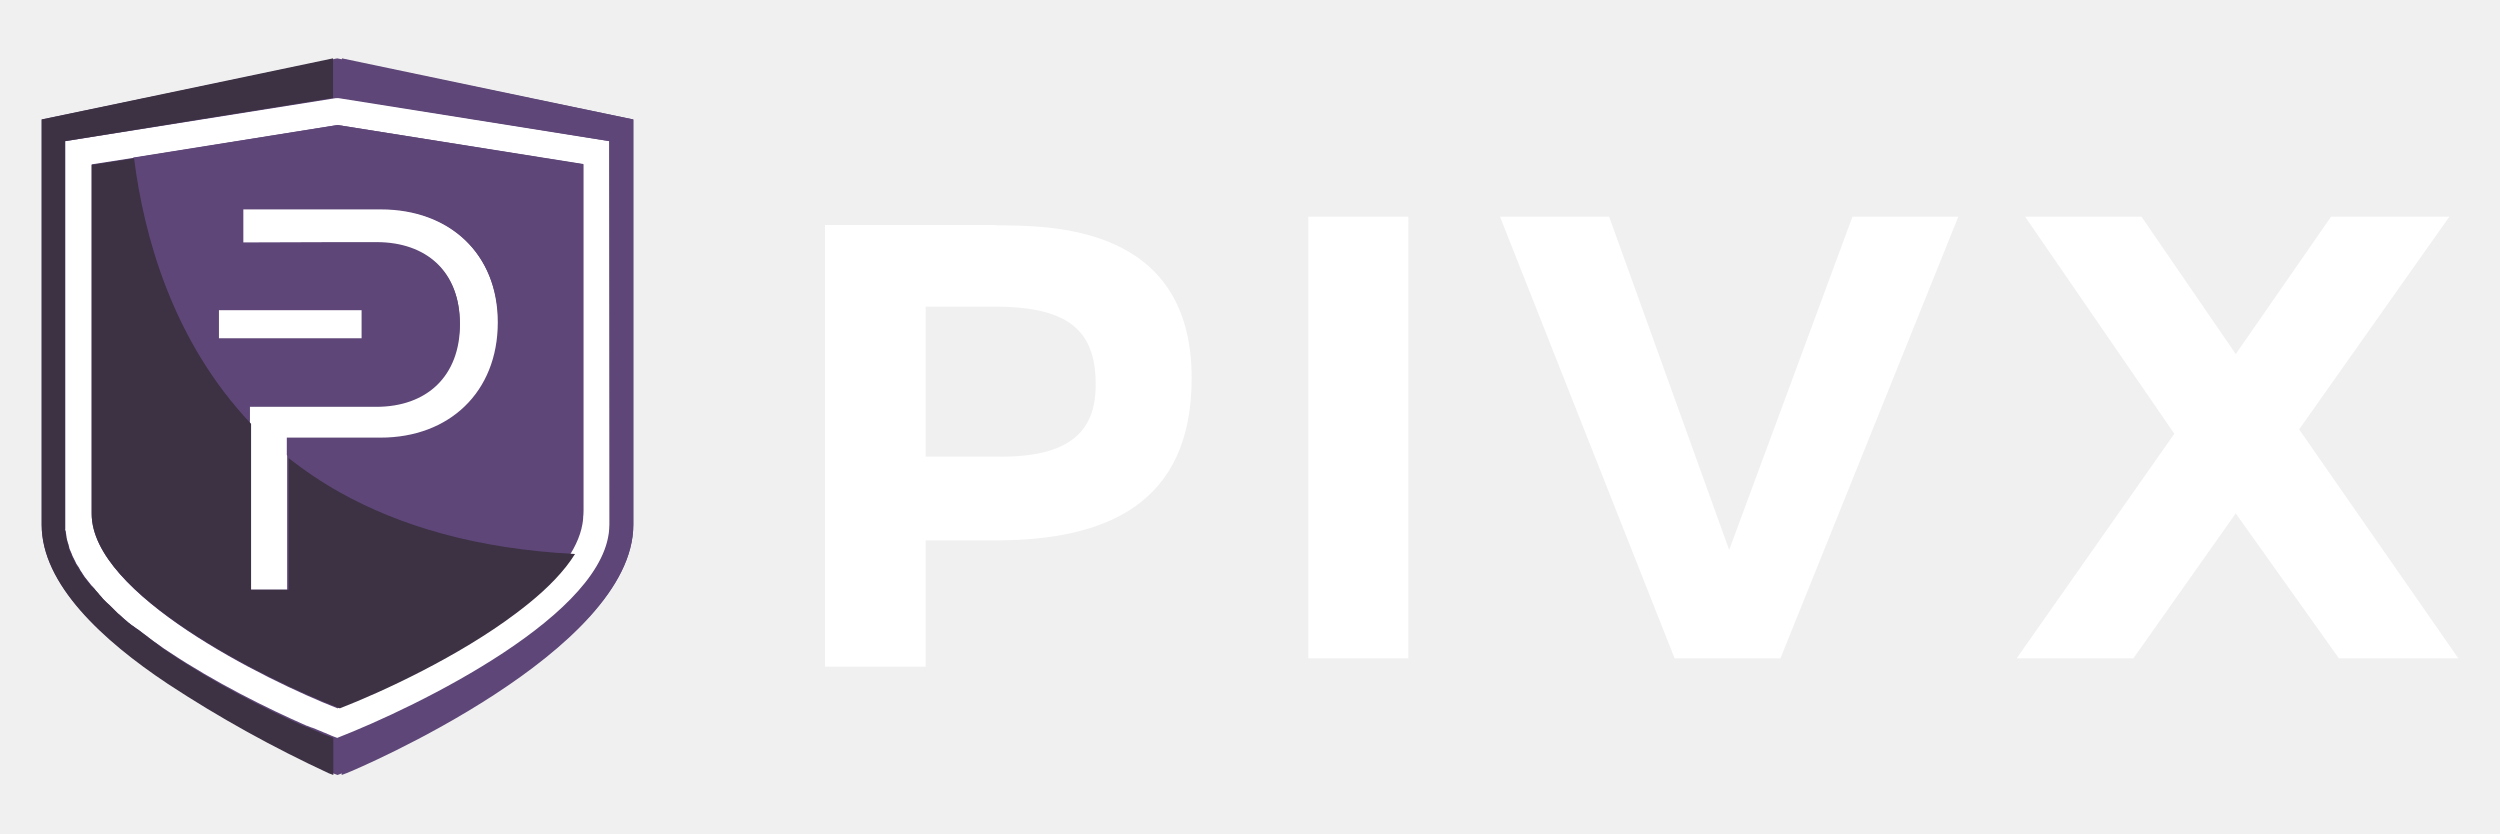
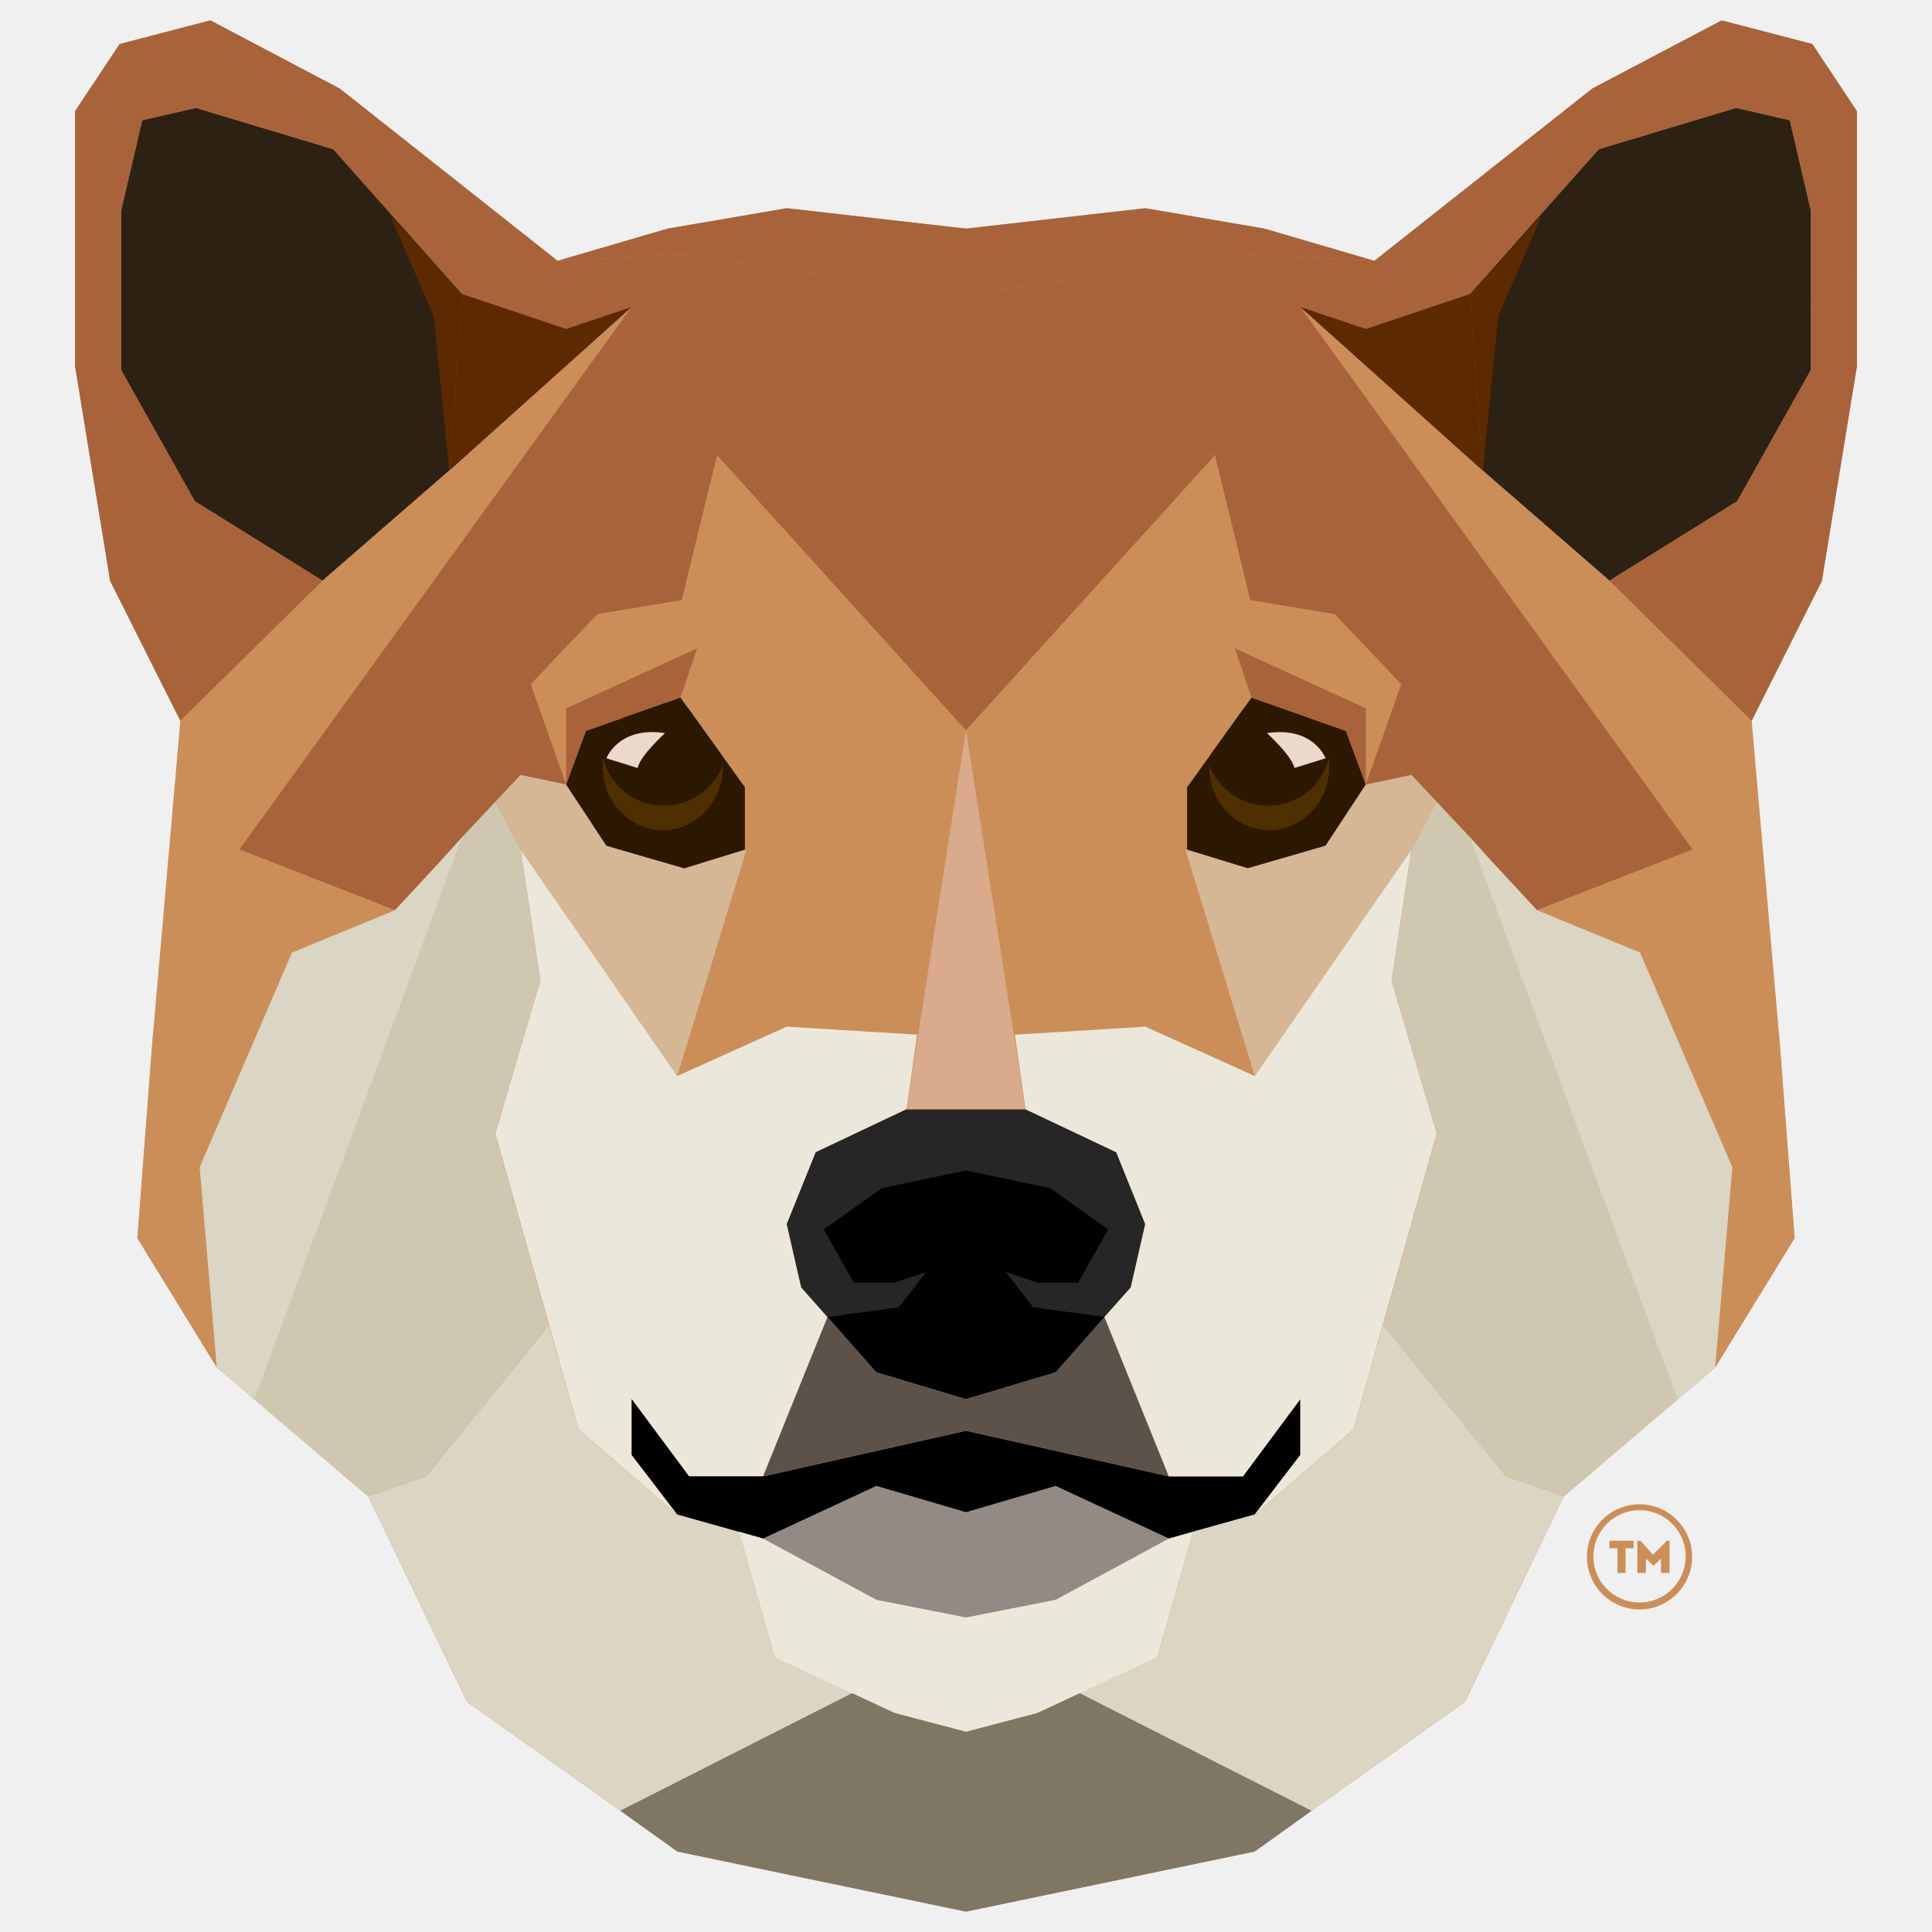
- <svg xmlns="http://www.w3.org/2000/svg" width="300px" height="100px" viewBox="0 0 300 100" version="1.1">
-   <g id="Artboard" stroke="none" stroke-width="1" fill="none" fill-rule="evenodd">
-     <g id="DogeCash_Logo-01" transform="translate(5, 6.966292)" fill-rule="nonzero">
-       <path d="M35.464,0.034 L0,7.369 L0,56.013 C0,63.135 7.373,69.865 15.358,75.1 C21.615,79.159 28.162,82.721 34.924,85.819 L35.5,86.034 L36.075,85.819 C37.514,85.285 71,71.183 71,56.013 L71,7.369 L35.464,0.034 Z" id="Shape" fill="#FFFFFF" />
-       <path d="M35.464,0.034 L0,7.369 L0,56.013 C0,63.135 7.373,69.865 15.358,75.1 C21.615,79.159 28.162,82.721 34.924,85.819 L35.5,86.034 L36.075,85.819 C37.514,85.285 71,71.183 71,56.013 L71,7.369 L35.464,0.034 Z M68.123,56.013 C68.123,66.625 45.068,77.842 35.464,81.581 L34.997,81.403 L34.817,81.332 L34.493,81.189 L34.313,81.118 L33.989,80.976 L33.882,80.94 L33.486,80.762 L33.378,80.726 L32.947,80.548 L32.874,80.513 L32.407,80.335 L32.372,80.335 L31.832,80.12 L31.796,80.12 C27.012,78.019 20.79,74.921 15.323,71.288 L14.675,70.861 L14.028,70.398 L13.417,69.97 L13.381,69.935 L12.805,69.507 L12.769,69.472 L12.193,69.048 L12.157,69.012 L11.582,68.585 L11.51,68.549 L10.97,68.157 L10.898,68.121 L10.394,67.73 L10.322,67.658 L9.854,67.267 L9.782,67.195 L9.351,66.804 L9.243,66.732 L8.847,66.34 L8.739,66.234 L8.344,65.842 L8.236,65.735 L7.84,65.379 L7.732,65.273 L7.372,64.917 L7.265,64.774 L6.941,64.418 L6.833,64.276 L6.51,63.92 L6.402,63.778 L6.114,63.422 L5.97,63.279 L5.719,62.959 L5.575,62.781 L5.323,62.461 L5.179,62.283 L4.962,61.962 L4.854,61.784 L4.637,61.464 L4.529,61.249 C4.457,61.142 4.422,61.034 4.35,60.964 L4.206,60.749 C4.144,60.661 4.095,60.565 4.062,60.464 L3.954,60.249 C3.918,60.142 3.846,60.071 3.81,59.964 C3.782,59.888 3.746,59.816 3.703,59.749 C3.661,59.656 3.625,59.561 3.595,59.464 C3.559,59.357 3.523,59.321 3.487,59.214 C3.458,59.128 3.422,59.045 3.379,58.965 C3.339,58.887 3.314,58.802 3.307,58.715 C3.307,58.644 3.235,58.537 3.235,58.466 C3.228,58.379 3.203,58.294 3.163,58.217 C3.127,58.145 3.127,58.074 3.091,57.967 C3.055,57.86 3.055,57.789 3.019,57.682 C2.992,57.614 2.979,57.54 2.983,57.467 C2.983,57.396 2.946,57.289 2.946,57.182 C2.946,57.075 2.91,57.04 2.91,56.967 C2.9,56.858 2.876,56.75 2.838,56.647 C2.802,56.54 2.838,56.54 2.838,56.469 L2.838,9.971 L35.322,4.807 L35.61,4.807 L68.089,9.971 L68.125,56.015 L68.123,56.015 L68.123,56.013 Z" id="Shape" fill="#5E4778" />
-       <path d="M35.5,8.034 L11.042,11.97 L6,12.757 L6,54.664 C6,64.363 26.846,74.634 35.5,78.034 C40.541,76.065 49.695,71.771 56.454,66.618 C56.954,66.224 57.49,65.83 57.956,65.437 C60.28,63.54 62.211,61.536 63.463,59.496 C64.428,57.921 65,56.311 65,54.699 L65,12.757 L35.5,8.034 Z M21.268,30.259 L38.469,30.259 L38.469,33.838 L21.268,33.838 L21.268,30.259 Z M54.809,31.941 C54.809,40.423 48.909,45.899 40.756,45.899 L29.457,45.899 L29.457,63.792 L24.987,63.792 L24.987,41.853 L40.15,41.853 C46.228,41.853 50.197,38.167 50.197,31.94 C50.197,25.784 46.228,22.206 40.219,22.206 L35.5,22.206 L24.201,22.241 L24.201,18.162 L40.719,18.162 C48.908,18.162 54.808,23.458 54.808,31.94 L54.809,31.941 Z" id="Shape" fill="#5E4778" />
-       <path d="M36.033,0.034 L36.033,4.809 L36.175,4.809 L68.199,9.975 L68.199,56.002 C68.199,66.619 45.468,77.841 36,81.582 L36,86.034 L36.567,85.819 C37.986,85.284 71,71.176 71,55.999 L71,7.373 L36.033,0.034 Z" id="Path" fill="#5E4778" />
-       <path d="M40.681,45.547 L29.417,45.547 L29.417,47.641 C31.332,49.158 33.365,50.523 35.496,51.723 C42.613,55.769 51.768,58.501 63.462,59.034 C64.428,57.472 65,55.875 65,54.277 L65,12.719 L35.496,8.034 L11,11.938 C12.144,21.059 15.542,33.658 24.947,43.56 L24.947,41.573 L40.112,41.573 C46.191,41.573 50.161,37.917 50.161,31.742 C50.161,25.638 46.191,22.088 40.181,22.088 L35.461,22.088 L24.16,22.124 L24.16,18.078 L40.681,18.078 C48.835,18.078 54.735,23.366 54.735,31.706 C54.735,40.117 48.87,45.548 40.681,45.548 L40.681,45.547 Z M35.461,30.075 L38.391,30.075 L38.391,33.624 L21.227,33.624 L21.227,30.075 L35.461,30.075 Z" id="Shape" fill="#5E4778" />
-       <path d="M34.539,81.403 L34.362,81.332 L34.043,81.225 L33.866,81.154 L33.546,81.011 L33.44,80.976 L33.05,80.798 L32.944,80.762 L32.518,80.584 L32.447,80.548 L31.986,80.333 L31.916,80.333 L31.384,80.118 L31.348,80.118 C26.668,78.017 20.532,74.919 15.142,71.251 L14.504,70.824 L13.866,70.326 L13.263,69.898 L13.227,69.863 L12.66,69.435 L12.625,69.399 L12.057,68.972 L12.022,68.936 L11.455,68.509 L11.383,68.473 L10.851,68.081 L10.78,68.046 L10.284,67.654 L10.213,67.586 L9.752,67.194 L9.681,67.123 L9.256,66.731 L9.149,66.659 L8.759,66.268 L8.653,66.161 L8.263,65.769 L8.156,65.663 L7.766,65.307 L7.66,65.2 L7.305,64.844 L7.199,64.702 L6.88,64.346 L6.773,64.203 L6.454,63.847 L6.348,63.705 L6.029,63.42 L5.887,63.278 L5.639,62.957 L5.497,62.779 L5.249,62.459 L5.107,62.281 L4.893,61.961 L4.787,61.783 L4.573,61.462 L4.467,61.284 C4.395,61.178 4.36,61.069 4.289,60.999 L4.147,60.784 L4.006,60.499 L3.899,60.284 C3.864,60.177 3.793,60.106 3.758,59.999 C3.73,59.924 3.694,59.852 3.651,59.784 C3.61,59.691 3.575,59.596 3.545,59.499 C3.509,59.392 3.474,59.356 3.439,59.249 C3.41,59.164 3.375,59.08 3.333,59 C3.288,58.924 3.264,58.838 3.261,58.751 C3.261,58.644 3.19,58.536 3.19,58.466 C3.183,58.378 3.159,58.294 3.119,58.216 C3.084,58.145 3.084,58.074 3.048,57.967 C3.013,57.86 3.013,57.789 2.977,57.682 C2.95,57.613 2.938,57.54 2.941,57.467 C2.941,57.395 2.906,57.289 2.906,57.182 C2.906,57.075 2.87,57.039 2.87,56.967 C2.86,56.857 2.836,56.75 2.799,56.646 C2.764,56.54 2.799,56.54 2.799,56.468 L2.799,9.971 L34.825,4.807 L34.967,4.807 L34.967,0.034 L0,7.369 L0,56.013 C0,63.135 7.27,69.865 15.142,75.1 C21.311,79.159 27.766,82.721 34.433,85.819 L35,86.034 L35,81.581 L34.539,81.403" id="Path" fill="#3D3144" />
-       <path d="M35.776,52.113 C33.624,50.904 31.573,49.529 29.64,48.001 L29.64,63.802 L25.129,63.802 L25.129,43.889 C15.636,33.879 12.244,21.186 11.09,12.034 L6,12.82 L6,54.687 C6,64.376 27.041,74.637 35.776,78.034 C40.864,76.067 50.104,71.777 56.926,66.629 C57.431,66.235 57.972,65.842 58.442,65.449 C60.787,63.554 62.736,61.552 64,59.514 C52.198,58.906 42.994,56.153 35.776,52.113" id="Path" fill="#3D3144" />
-       <polygon id="Path" fill="#FFFFFF" points="238.01 19.034 251.978 19.034 263.292 35.522 274.728 19.034 288.927 19.034 270.897 44.56 290 72.034 275.669 72.034 263.288 54.64 251.006 72.034 237 72.034 255.919 45.085" />
-       <polygon id="Path" fill="#FFFFFF" points="230 19.034 208.655 72.034 195.952 72.034 175 19.034 188.096 19.034 202.5 59.023 217.298 19.034" />
-       <rect id="Rectangle" fill="#FFFFFF" x="152" y="19.034" width="12" height="53" />
-       <path d="M114.441,20.068 L114.441,20.034 L94,20.034 L94,73.034 L106.083,73.034 L106.083,57.881 L114.441,57.881 C127.751,57.881 138,53.507 138,38.41 C138,19.849 120.814,20.126 114.441,20.068 Z M126.48,39.441 C126.409,44.679 123.492,48.019 114.441,47.826 L106.083,47.826 L106.083,29.834 L114.441,29.834 C123.709,29.834 126.567,33.093 126.48,39.441 Z" id="Shape" fill="#FFFFFF" />
+ <svg xmlns="http://www.w3.org/2000/svg" xmlns:xlink="http://www.w3.org/1999/xlink" version="1.1" id="Layer_1" x="0px" y="0px" viewBox="0 0 360 360" style="enable-background:new 0 0 360 360;" xml:space="preserve">
+   <style type="text/css">
+ 	.st0{fill:#CC8E58;}
+ 	.st1{fill:#2D2113;}
+ 	.st2{fill:#2C1800;}
+ 	.st3{fill:#A8633A;}
+ 	.st4{fill:#EBE8DB;}
+ 	.st5{fill:#5D2900;}
+ 	.st6{fill:#D6B795;}
+ 	.st7{fill:#DBD5C3;}
+ 	.st8{clip-path:url(#SVGID_4_);}
+ 	.st9{fill:#4D2F00;}
+ 	.st10{fill:#ECD9CB;}
+ 	.st11{fill:#262626;}
+ 	.st12{fill:#918A85;}
+ 	.st13{fill:#5C524A;}
+ 	.st14{fill:#807664;}
+ 	.st15{fill:#CFC7AF;}
+ 	.st16{clip-path:url(#SVGID_6_);}
+ 	.st17{fill:#D9AA8B;}
+ </style>
+   <g>
+     <polygon class="st0" points="337.7,8.2 320.8,3.8 296.7,16.5 256.1,48.6 256.1,48.6 235.6,42.6 213.4,38.8 180,42.6 146.6,38.8    124.4,42.6 103.9,48.6 103.9,48.6 63.3,16.5 39.2,3.8 22.3,8.2 14,20.7 14,50.9 14,68.4 19.9,88.3 20.5,108.2 33.6,134.3    34.5,161.8 28.5,192.8 25.6,230.7 40.4,254.8 63.5,274.5 68.6,278.8 87,317.1 115.6,337.4 115.6,337.4 126.2,345 180,356.2    180,356.2 180,356.2 180,356.2 180,356.2 233.8,345 244.4,337.4 273,317.1 291.4,278.8 296.5,274.5 319.6,254.8 334.4,230.7    331.5,192.8 325.5,161.8 326.4,134.3 339.5,108.2 340.1,88.3 346,68.4 346,50.9 346,20.7  " />
+     <polygon class="st0" points="248.7,114.4 233,111.8 226.4,84.8 180,136.1 146.6,99.2 146.6,99.2 133.6,84.8 127,111.8 111.3,114.4    98.9,127.5 105.5,146.2 109.2,136.2 126.8,130 138.8,146.7 139.1,158.3 139.1,158.3 126.2,200.5 119.8,233.7 153.4,198.5    170.9,192.8 180,136.1 189.1,192.8 206.6,198.5 240.2,233.7 233.8,200.5 220.9,158.3 220.9,158.3 221.2,146.7 233.2,130    250.8,136.2 254.5,146.2 261.1,127.5  " />
+     <g>
+       <polygon class="st1" points="86.1,54.8 62.1,27.8 36.5,20.1 26.5,22.4 22.6,39.1 22.6,69 36.3,93.4 60.1,108.2 83.7,87.7   " />
+       <g>
+         <g>
+           <defs>
+             <polygon id="SVGID_1_" points="138.8,158.3 138.8,146.7 126.8,130 109.2,136.2 105.5,146.2 113,157.6 127.5,161.8      " />
+           </defs>
+           <clipPath id="SVGID_2_">
+             <use xlink:href="#SVGID_1_" style="overflow:visible;" />
+           </clipPath>
+         </g>
+       </g>
+       <polygon class="st2" points="180,130 173.9,70.7 180,71.7   " />
+       <polygon class="st3" points="126.8,47.4 103.9,48.6 63.3,16.5 39.2,3.8 22.3,8.2 14,20.7 14,50.9 22.6,57.2 22.6,39.1 26.5,22.4     36.5,20.1 62.1,27.8 86.1,54.8 83.7,87.7 60.1,108.2 44.6,158.3 73.6,169.6 97,144.4 105.5,146.2 98.9,127.5 107.4,118.5     111.3,114.4 127,111.8 133.6,84.8 148.9,83.6 161.8,70.7 172.6,86.5 180,136.1 180,54.8   " />
+       <polygon class="st0" points="40.4,254.8 37.2,217.5 54.4,177.5 73.6,169.6 44.6,158.3 117.7,57.2 83.7,87.7 60.1,108.2     33.6,134.3 28.5,192.8 25.6,230.7   " />
+       <polygon class="st3" points="107.8,109.4 133.6,84.8 127,111.8 111.3,114.4 106.1,119.9   " />
+       <polygon class="st4" points="126.2,282.2 107.8,266.3 92.3,211.2 100.7,182.7 97,158.3 126.2,200.5 146.6,191.3 170.9,192.8     168.9,206.7 152,214.7 146.6,228.1 149.3,239.9 154.2,245.4 142.2,275.1 128.4,275.1 117.7,260.7 117.7,271.1   " />
+       <polygon class="st5" points="83.7,87.7 86.1,54.8 105.5,61.3 117.7,57.2   " />
+       <polygon class="st5" points="80.8,58.9 83.7,87.7 86.1,54.8 72.7,40.1   " />
+       <polygon class="st3" points="33.6,134.3 20.5,108.2 14,68.4 14,50.9 22.6,57.2 22.6,69 36.3,93.4 60.1,108.2   " />
+       <polygon class="st3" points="105.5,146.2 105.5,132 129.9,120.8 126.8,130 109.2,136.2   " />
+       <polygon class="st6" points="127.5,161.8 113,157.6 105.5,146.2 97,144.4 92.3,149.4 97,158.3 101.8,165.2 126.2,200.5     139.1,158.3   " />
+       <polygon class="st7" points="144.4,308.9 137.7,285.4 126.2,282.2 107.8,266.3 102.3,246.9 79.4,275.1 68.6,278.8 87,317.1     115.6,337.4 137.7,326.2 158.8,315.5   " />
    </g>
+     <polygon class="st1" points="273.9,54.8 297.9,27.8 323.5,20.1 333.5,22.4 337.4,39.1 337.4,69 323.7,93.4 299.9,108.2 276.3,87.7     " />
+     <g>
+       <polygon class="st2" points="221.2,158.3 221.2,146.7 233.2,130 250.8,136.2 254.5,146.2 247,157.6 232.5,161.8   " />
+       <g>
+         <defs>
+           <polygon id="SVGID_3_" points="221.2,158.3 221.2,146.7 233.2,130 250.8,136.2 254.5,146.2 247,157.6 232.5,161.8     " />
+         </defs>
+         <clipPath id="SVGID_4_">
+           <use xlink:href="#SVGID_3_" style="overflow:visible;" />
+         </clipPath>
+         <g class="st8">
+           <g>
+             <path class="st9" d="M236.3,150.1c5.5,0,10.1-3.8,11.3-8.9c0.1,0.5,0.1,1,0.1,1.6c0,6.6-5,11.9-11.2,11.9s-11.2-5.3-11.2-11.9       c0-0.1,0-0.2,0-0.3C227,146.9,231.3,150.1,236.3,150.1z" />
+             <path class="st2" d="M236.3,150.1c-5,0-9.3-3.2-11-7.6c0.2-6.4,5.1-11.6,11.2-11.6c5.7,0,10.4,4.5,11.1,10.3       C246.4,146.3,241.8,150.1,236.3,150.1z" />
+           </g>
+           <path class="st10" d="M241.2,143.1l5.8-1.8c0,0-2.2-6-10.9-4.7C236.1,136.7,240.5,140.5,241.2,143.1z" />
+         </g>
+       </g>
+     </g>
+     <polygon class="st2" points="180,130 186.1,70.7 180,71.7  " />
+     <polygon class="st11" points="208,214.7 191.1,206.7 180,206.7 180,206.7 168.9,206.7 152,214.7 146.6,228.1 149.3,239.9    163.3,255.7 180,260.7 180,260.7 180,260.7 180,260.7 180,260.7 196.7,255.7 210.7,239.9 213.4,228.1  " />
+     <polygon points="187.4,237 193.3,239 200.9,239 206.5,229.1 195.7,221.4 180,218.1 180,218.1 180,218.1 180,218.1 180,218.1    164.3,221.4 153.5,229.1 159.1,239 166.7,239 172.6,237 167.5,243.6 154.2,245.4 163.3,255.7 180,260.7 180,260.7 180,260.7    180,260.7 180,260.7 196.7,255.7 205.8,245.4 192.5,243.6  " />
+     <polygon points="231.6,275.1 217.8,275.1 180,266.6 180,266.6 180,266.6 180,266.6 180,266.6 142.2,275.1 128.4,275.1 117.7,260.7    117.7,271.1 126.2,282.2 142.2,286.7 163.3,276.9 180,281.8 180,281.8 180,281.8 180,281.8 180,281.8 196.7,276.9 217.8,286.7    233.8,282.2 242.3,271.1 242.3,260.7  " />
+     <polygon class="st12" points="217.8,286.7 196.7,276.9 180,281.8 163.3,276.9 142.2,286.7 163.3,298.1 180,301.4 180,301.4    180,301.4 180,301.4 180,301.4 196.7,298.1  " />
+     <polygon class="st13" points="217.8,275.1 205.8,245.4 196.7,255.7 180,260.7 163.3,255.7 154.2,245.4 142.2,275.1 180,266.6  " />
+     <polygon class="st4" points="217.8,286.7 196.7,298.1 180,301.4 163.3,298.1 142.2,286.7 137.7,285.4 144.4,308.9 166.7,319.2    180,322.7 180,322.7 180,322.7 180,322.7 180,322.7 193.3,319.2 215.6,308.9 222.3,285.4  " />
+     <polygon class="st3" points="233.2,47.4 256.1,48.6 296.7,16.5 320.8,3.8 337.7,8.2 346,20.7 346,50.9 337.4,57.2 337.4,39.1    333.5,22.4 323.5,20.1 297.9,27.8 273.9,54.8 276.3,87.7 299.9,108.2 315.4,158.3 286.4,169.6 263,144.4 254.5,146.2 261.1,127.5    252.6,118.5 248.7,114.4 233,111.8 226.4,84.8 211.1,83.6 198.2,70.7 187.4,86.5 180,136.1 180,54.8  " />
+     <polygon class="st0" points="319.6,254.8 322.8,217.5 305.6,177.5 286.4,169.6 315.4,158.3 242.3,57.2 276.3,87.7 299.9,108.2    326.4,134.3 331.5,192.8 334.4,230.7  " />
+     <polygon class="st3" points="256.1,48.6 235.6,42.6 213.4,38.8 180,42.6 146.6,38.8 124.4,42.6 103.9,48.6 126.8,47.4 180,54.8    180,54.8 180,54.8 180,54.8 180,54.8 233.2,47.4  " />
+     <polygon class="st3" points="252.2,109.4 226.4,84.8 233,111.8 248.7,114.4 253.9,119.9  " />
+     <polygon class="st4" points="233.8,282.2 252.2,266.3 267.7,211.2 259.3,182.7 263,158.3 233.8,200.5 213.4,191.3 189.1,192.8    191.1,206.7 208,214.7 213.4,228.1 210.7,239.9 205.8,245.4 217.8,275.1 231.6,275.1 242.3,260.7 242.3,271.1  " />
+     <polygon class="st3" points="180,136.1 226.4,84.8 211.1,83.6 198.2,70.7 200.6,60.4 180,54.8 180,54.8 180,54.8 180,54.8    180,54.8 159.4,60.4 161.8,70.7 148.9,83.6 133.6,84.8 180,136.1 180,136.1 180,136.1 180,136.1  " />
+     <polygon class="st5" points="276.3,87.7 273.9,54.8 254.5,61.3 242.3,57.2  " />
+     <polygon class="st5" points="279.2,58.9 276.3,87.7 273.9,54.8 287.3,40.1  " />
+     <polygon class="st3" points="326.4,134.3 339.5,108.2 346,68.4 346,50.9 337.4,57.2 337.4,69 323.7,93.4 299.9,108.2  " />
+     <polygon class="st3" points="254.5,146.2 254.5,132 230.1,120.8 233.2,130 250.8,136.2  " />
+     <polygon class="st0" points="206.3,148.5 213.4,99.2 180,136.1  " />
+     <polygon class="st14" points="244.4,337.4 201.2,315.5 193.3,319.2 180,322.7 166.7,319.2 158.8,315.5 115.6,337.4 126.2,345    180,356.2 180,356.2 180,356.2 180,356.2 180,356.2 233.8,345  " />
+     <g>
+       <polygon class="st7" points="81.4,161.2 73.6,169.6 54.4,177.5 37.2,217.5 40.4,254.8 63.5,274.5 63.5,249.1 71.4,226.4 87.2,197     86.1,156   " />
+       <polygon class="st7" points="305.6,177.5 286.4,169.6 278.6,161.2 273.9,156 272.8,197 288.6,226.4 296.5,249.1 296.5,274.5     319.6,254.8 322.8,217.5   " />
+     </g>
+     <polygon class="st6" points="263,144.4 254.5,146.2 247,157.6 232.5,161.8 220.9,158.3 233.8,200.5 258.2,165.2 263,158.3    267.7,149.4  " />
+     <g>
+       <polygon class="st15" points="273.9,156 267.7,149.4 263,158.3 259.3,182.7 267.7,211.2 257.7,246.9 280.6,275.1 291.4,278.8     312.6,260.7   " />
+     </g>
+     <polygon class="st7" points="280.6,275.1 257.7,246.9 252.2,266.3 233.8,282.2 222.3,285.4 215.6,308.9 201.2,315.5 222.3,326.2    244.4,337.4 273,317.1 291.4,278.8  " />
+     <polygon class="st15" points="86.1,156 92.3,149.4 97,158.3 100.7,182.7 92.3,211.2 102.3,246.9 79.4,275.1 68.6,278.8 47.4,260.7     " />
+     <g>
+       <polygon class="st2" points="138.8,158.3 138.8,146.7 126.8,130 109.2,136.2 105.5,146.2 113,157.6 127.5,161.8   " />
+       <g>
+         <defs>
+           <polygon id="SVGID_5_" points="138.8,158.3 138.8,146.7 126.8,130 109.2,136.2 105.5,146.2 113,157.6 127.5,161.8     " />
+         </defs>
+         <clipPath id="SVGID_6_">
+           <use xlink:href="#SVGID_5_" style="overflow:visible;" />
+         </clipPath>
+         <g class="st16">
+           <g>
+             <path class="st9" d="M123.7,150.1c-5.5,0-10.1-3.8-11.3-8.9c-0.1,0.5-0.1,1-0.1,1.6c0,6.6,5,11.9,11.2,11.9       c6.2,0,11.2-5.3,11.2-11.9c0-0.1,0-0.2,0-0.3C133,146.9,128.7,150.1,123.7,150.1z" />
+             <path class="st2" d="M123.7,150.1c5,0,9.3-3.2,11-7.6c-0.2-6.4-5.1-11.6-11.2-11.6c-5.7,0-10.4,4.5-11.1,10.3       C113.6,146.3,118.2,150.1,123.7,150.1z" />
+           </g>
+           <path class="st10" d="M118.8,143.1l-5.8-1.8c0,0,2.2-6,10.9-4.7C123.9,136.7,119.5,140.5,118.8,143.1z" />
+         </g>
+       </g>
+     </g>
+     <polygon class="st17" points="180,136.1 180,136.1 168.9,206.7 180,206.7 180,206.7 191.1,206.7  " />
+   </g>
+   <g>
+     <g>
+       <path class="st0" d="M299.9,288.5c0-0.5,0-0.9,0-1.4h4.5c0,0.5,0,0.9,0,1.4h-1.5v4.6c-0.5,0-1,0-1.5,0v-4.6H299.9z" />
+       <path class="st0" d="M310.6,287.1h0.5v6c-0.5,0-1,0-1.6,0v-2.7l-1.3,1.3h-0.2l-1.3-1.3v2.7c-0.5,0-1,0-1.6,0v-6h0.6l2.3,2.6    L310.6,287.1z" />
+     </g>
+     <path class="st0" d="M305.5,299.9c-5.4,0-9.8-4.4-9.8-9.8s4.4-9.8,9.8-9.8c5.4,0,9.8,4.4,9.8,9.8S310.9,299.9,305.5,299.9z    M305.5,281.4c-4.8,0-8.6,3.9-8.6,8.6c0,4.8,3.9,8.6,8.6,8.6c4.8,0,8.6-3.9,8.6-8.6C314.1,285.3,310.3,281.4,305.5,281.4z" />
  </g>
</svg>
